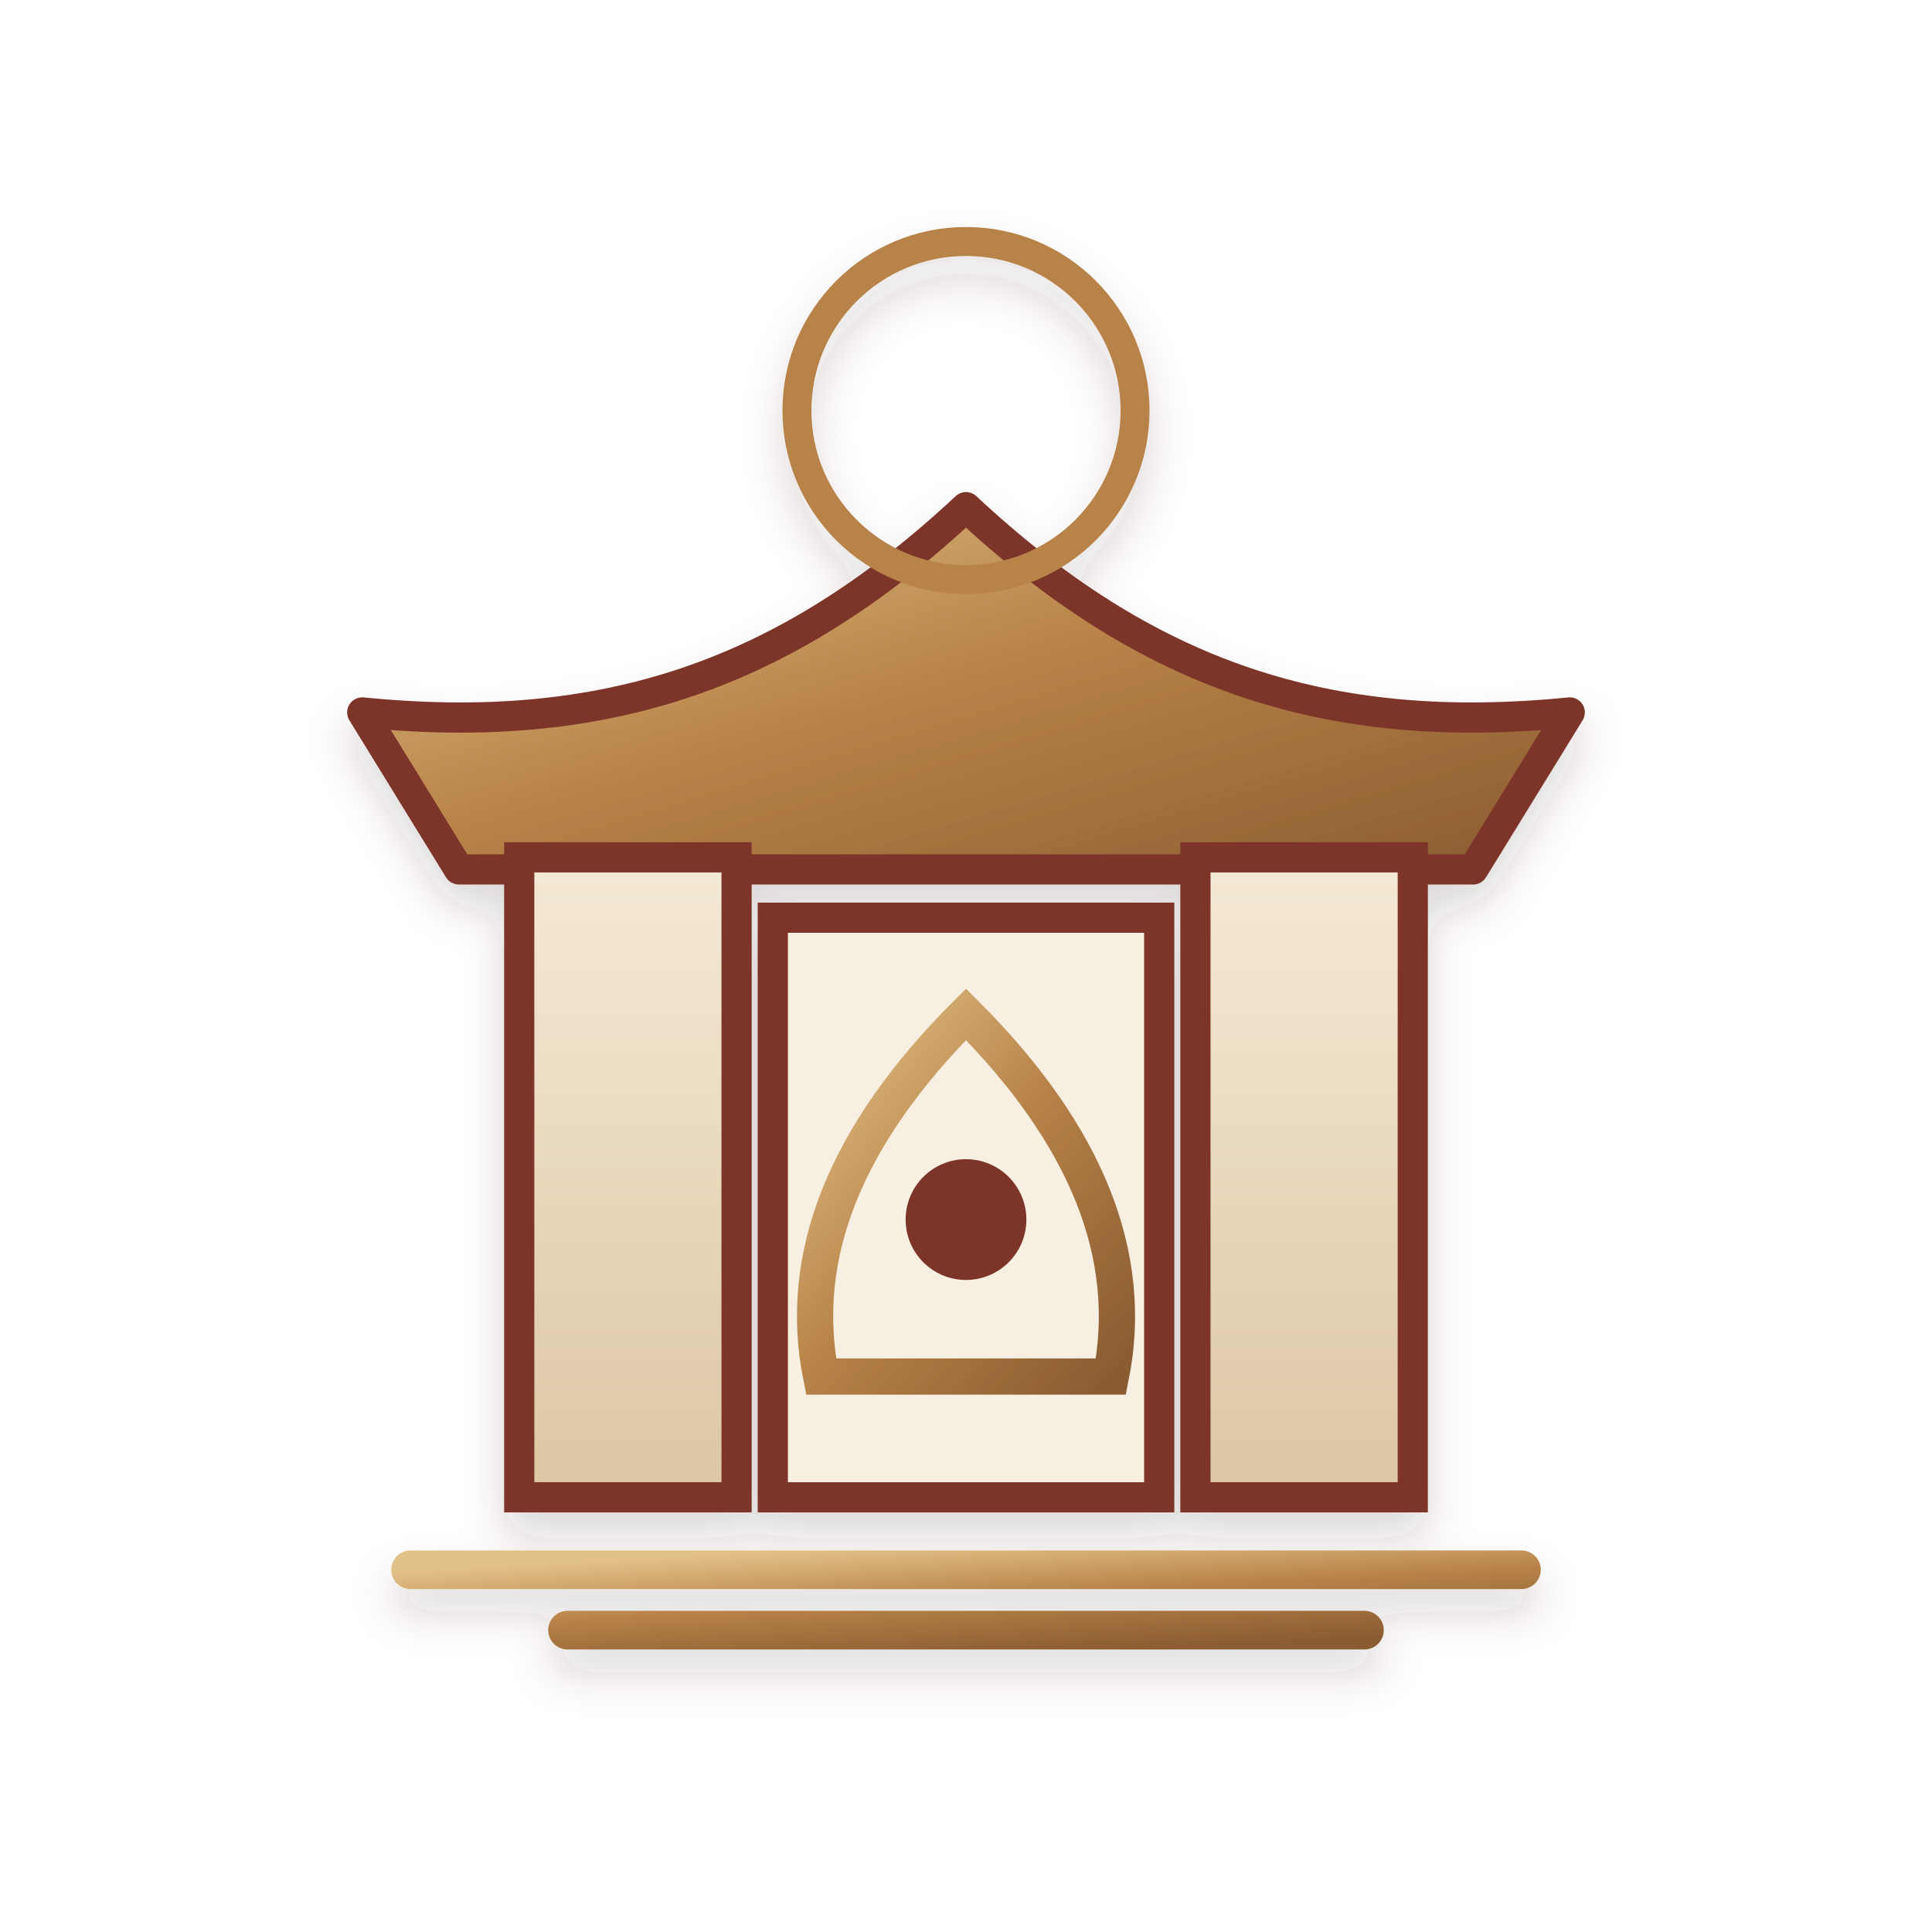
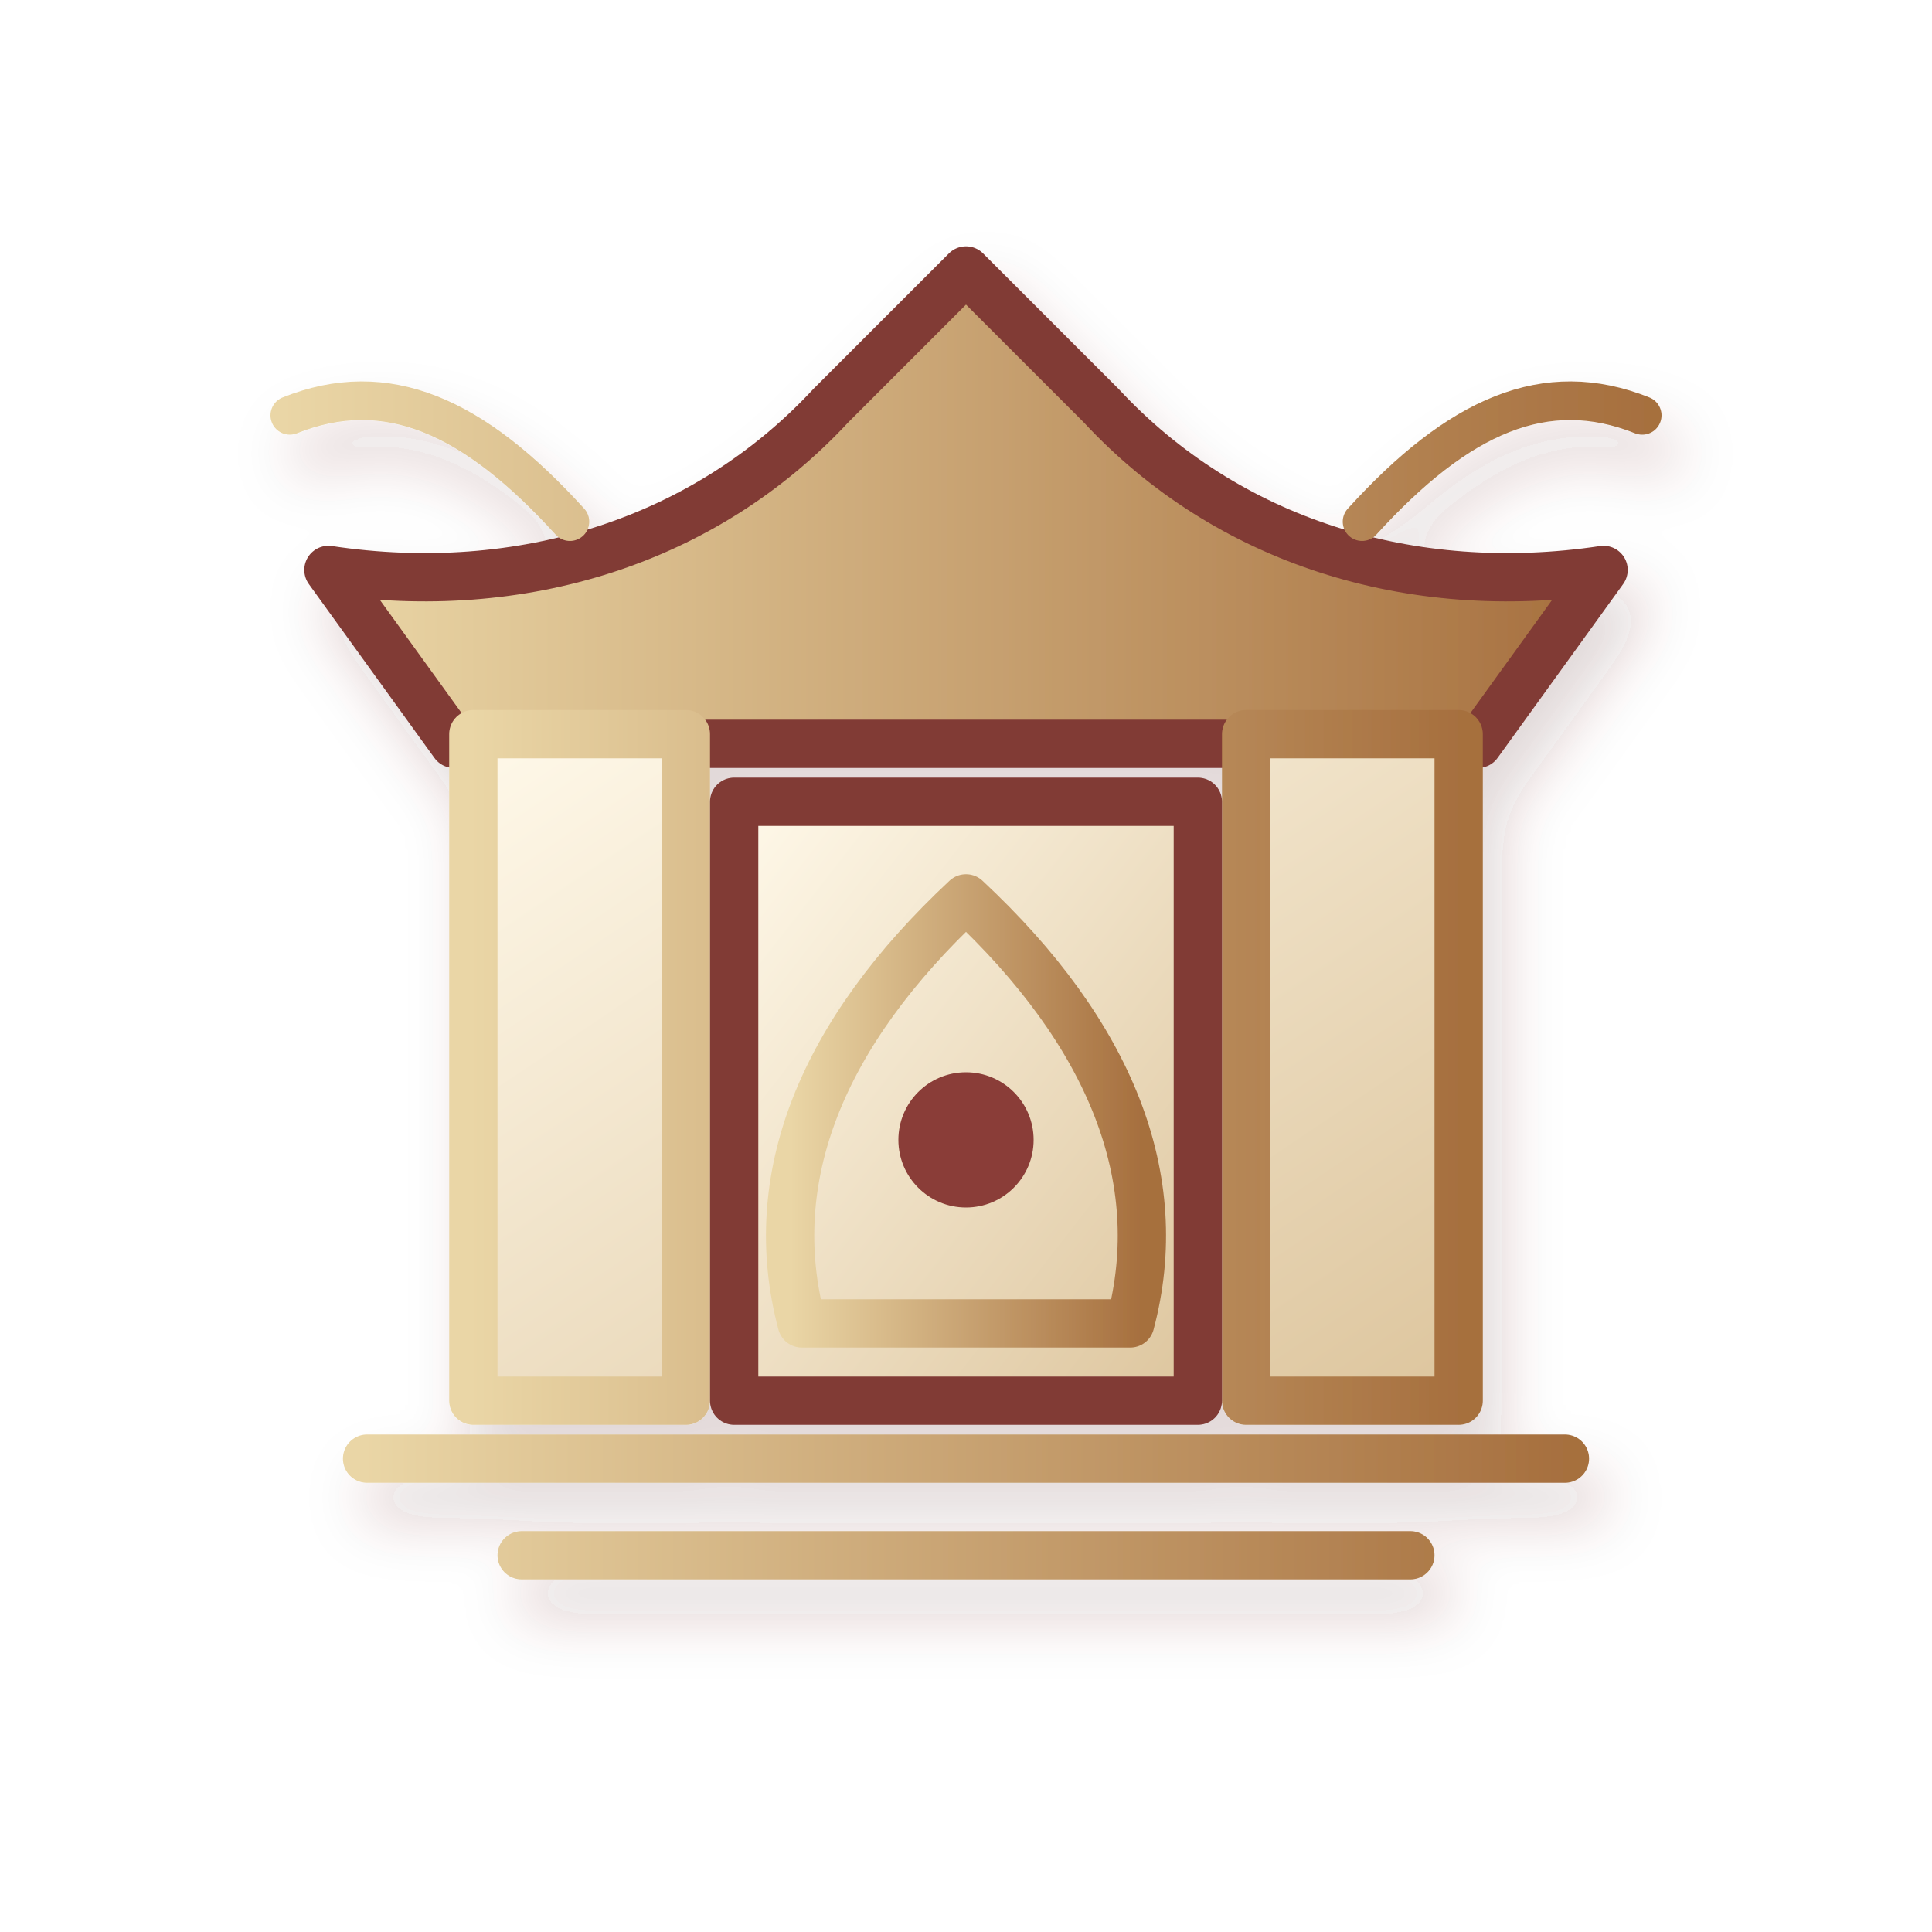
- <svg xmlns="http://www.w3.org/2000/svg" viewBox="0 0 160 160" role="img" aria-labelledby="title desc">
+ <svg xmlns="http://www.w3.org/2000/svg" viewBox="0 0 200 200">
  <defs>
-     <linearGradient id="gold" x1="0" y1="0" x2="1" y2="1">
-       <stop offset="0" stop-color="#e3c28a" />
-       <stop offset=".48" stop-color="#b88348" />
-       <stop offset="1" stop-color="#8a5b31" />
+     <linearGradient id="g">
+       <stop stop-color="#ead6a6" />
+       <stop offset="1" stop-color="#a66f3e" />
    </linearGradient>
-     <linearGradient id="jade" x1="0" y1="0" x2="0" y2="1">
-       <stop offset="0" stop-color="#f5ead6" />
-       <stop offset="1" stop-color="#dcc6a3" />
+     <linearGradient id="j" y2="1">
+       <stop stop-color="#fff9ea" />
+       <stop offset="1" stop-color="#ddc59d" />
    </linearGradient>
-     <filter id="soft" x="-20%" y="-20%" width="140%" height="140%">
-       <feDropShadow dx="0" dy="2" stdDeviation="1.7" flood-color="#4b2d1d" flood-opacity=".18" />
+     <filter id="s">
+       <feDropShadow dy="4" stdDeviation="3" flood-color="#5d3125" flood-opacity=".18" />
    </filter>
  </defs>
-   <g filter="url(#soft)">
-     <path d="M30 59c20 2 35-3 50-17 15 14 30 19 50 17l-8 13H38L30 59Z" fill="url(#gold)" stroke="#7d3429" stroke-width="2.5" stroke-linejoin="round" />
-     <path d="M43 71h18v53H43zM99 71h18v53H99z" fill="url(#jade)" stroke="#7d3429" stroke-width="2.5" />
-     <path d="M64 76h32v48H64z" fill="#f7efe2" stroke="#7d3429" stroke-width="2.5" />
-     <path d="M80 84c10 10 14 20 12 30H68c-2-10 2-20 12-30Z" fill="none" stroke="url(#gold)" stroke-width="3" />
-     <circle cx="80" cy="101" r="5" fill="#7d3429" />
-     <path d="M34 130h92M47 135h66" stroke="url(#gold)" stroke-width="3.2" stroke-linecap="round" />
-     <circle cx="80" cy="34" r="14" fill="none" stroke="#b88348" stroke-width="2.4" />
+   <g filter="url(#s)" stroke-linecap="round" stroke-linejoin="round">
+     <path d="M34 59c20 3 39-3 52-17l14-14 14 14c13 14 32 20 52 17l-13 18H47L34 59Z" fill="url(#g)" stroke="#813a35" stroke-width="5" />
+     <path d="M49 76h22v69H49zM129 76h22v69h-22z" fill="url(#j)" stroke="url(#g)" stroke-width="5" />
+     <path d="M76 83h48v62H76z" fill="url(#j)" stroke="#813a35" stroke-width="5" />
+     <path d="M100 93c15 14 21 29 17 44H83c-4-15 2-30 17-44Z" fill="none" stroke="url(#g)" stroke-width="5" />
+     <circle cx="100" cy="118" r="7" fill="#8a3d37" />
+     <path d="M38 151h124M54 161h92" stroke="url(#g)" stroke-width="5" />
+     <path d="M59 54c-10-11-19-15-29-11M141 54c10-11 19-15 29-11" fill="none" stroke="url(#g)" stroke-width="4" />
  </g>
</svg>
